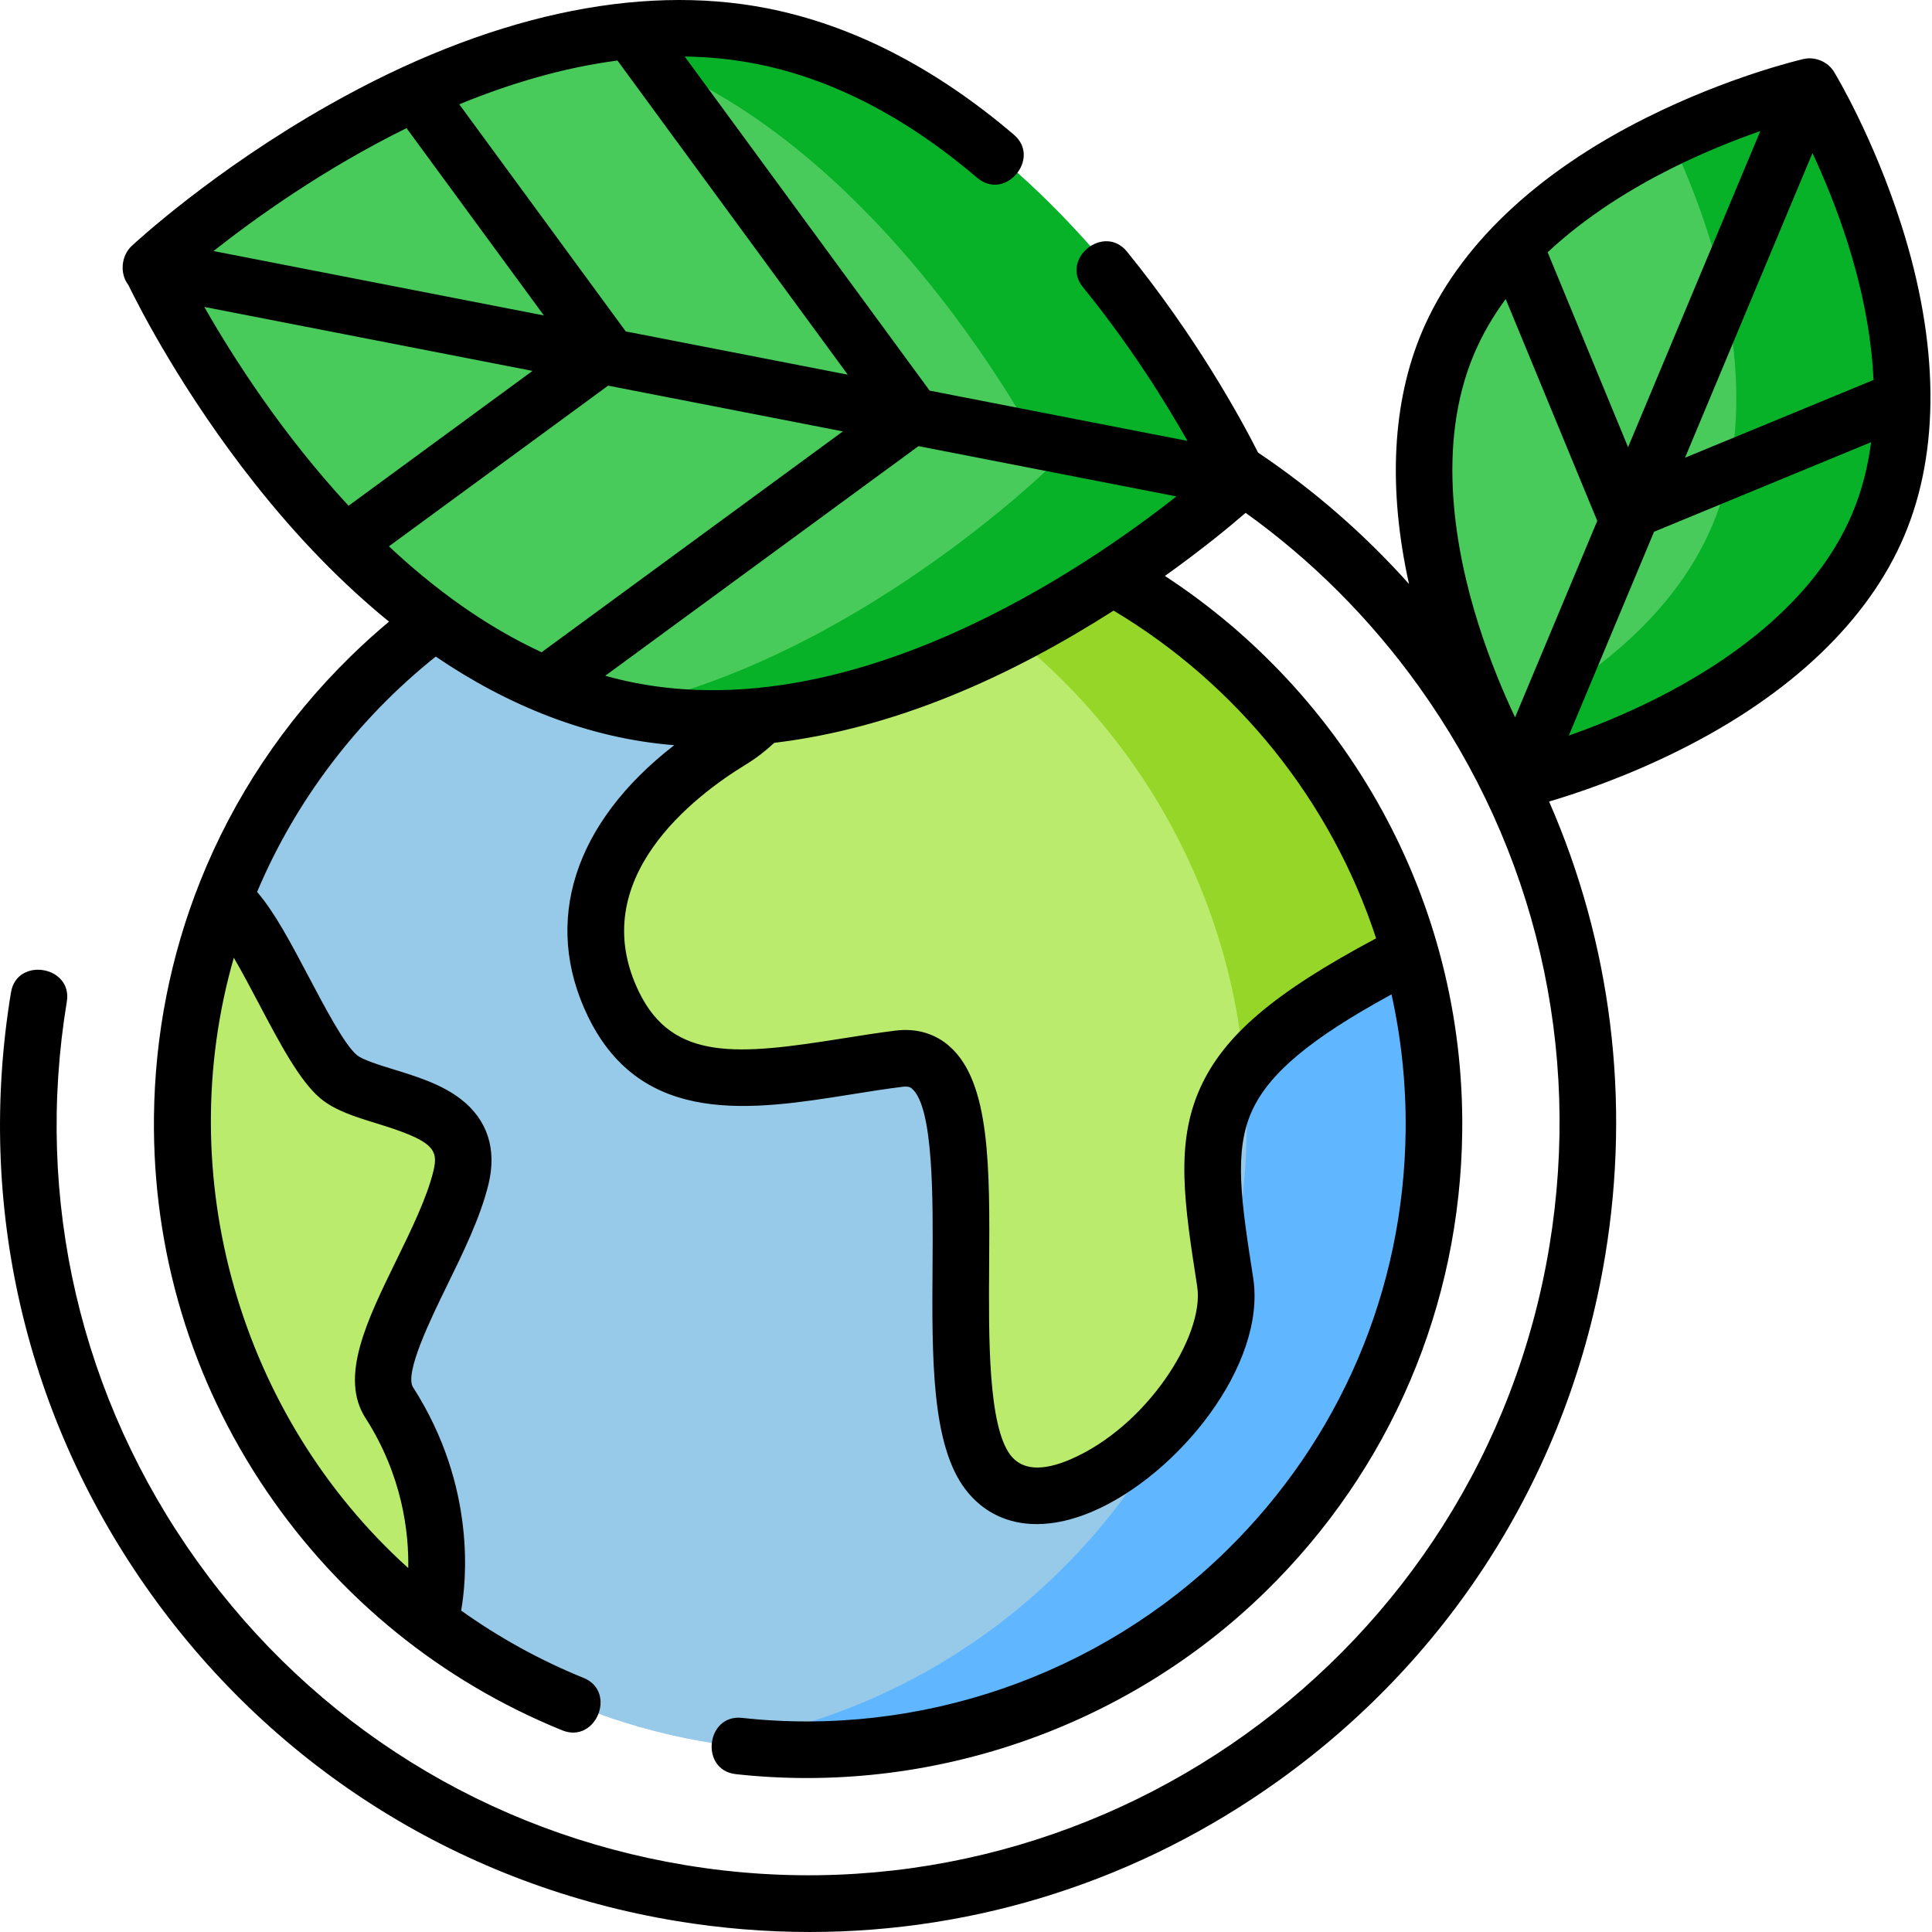
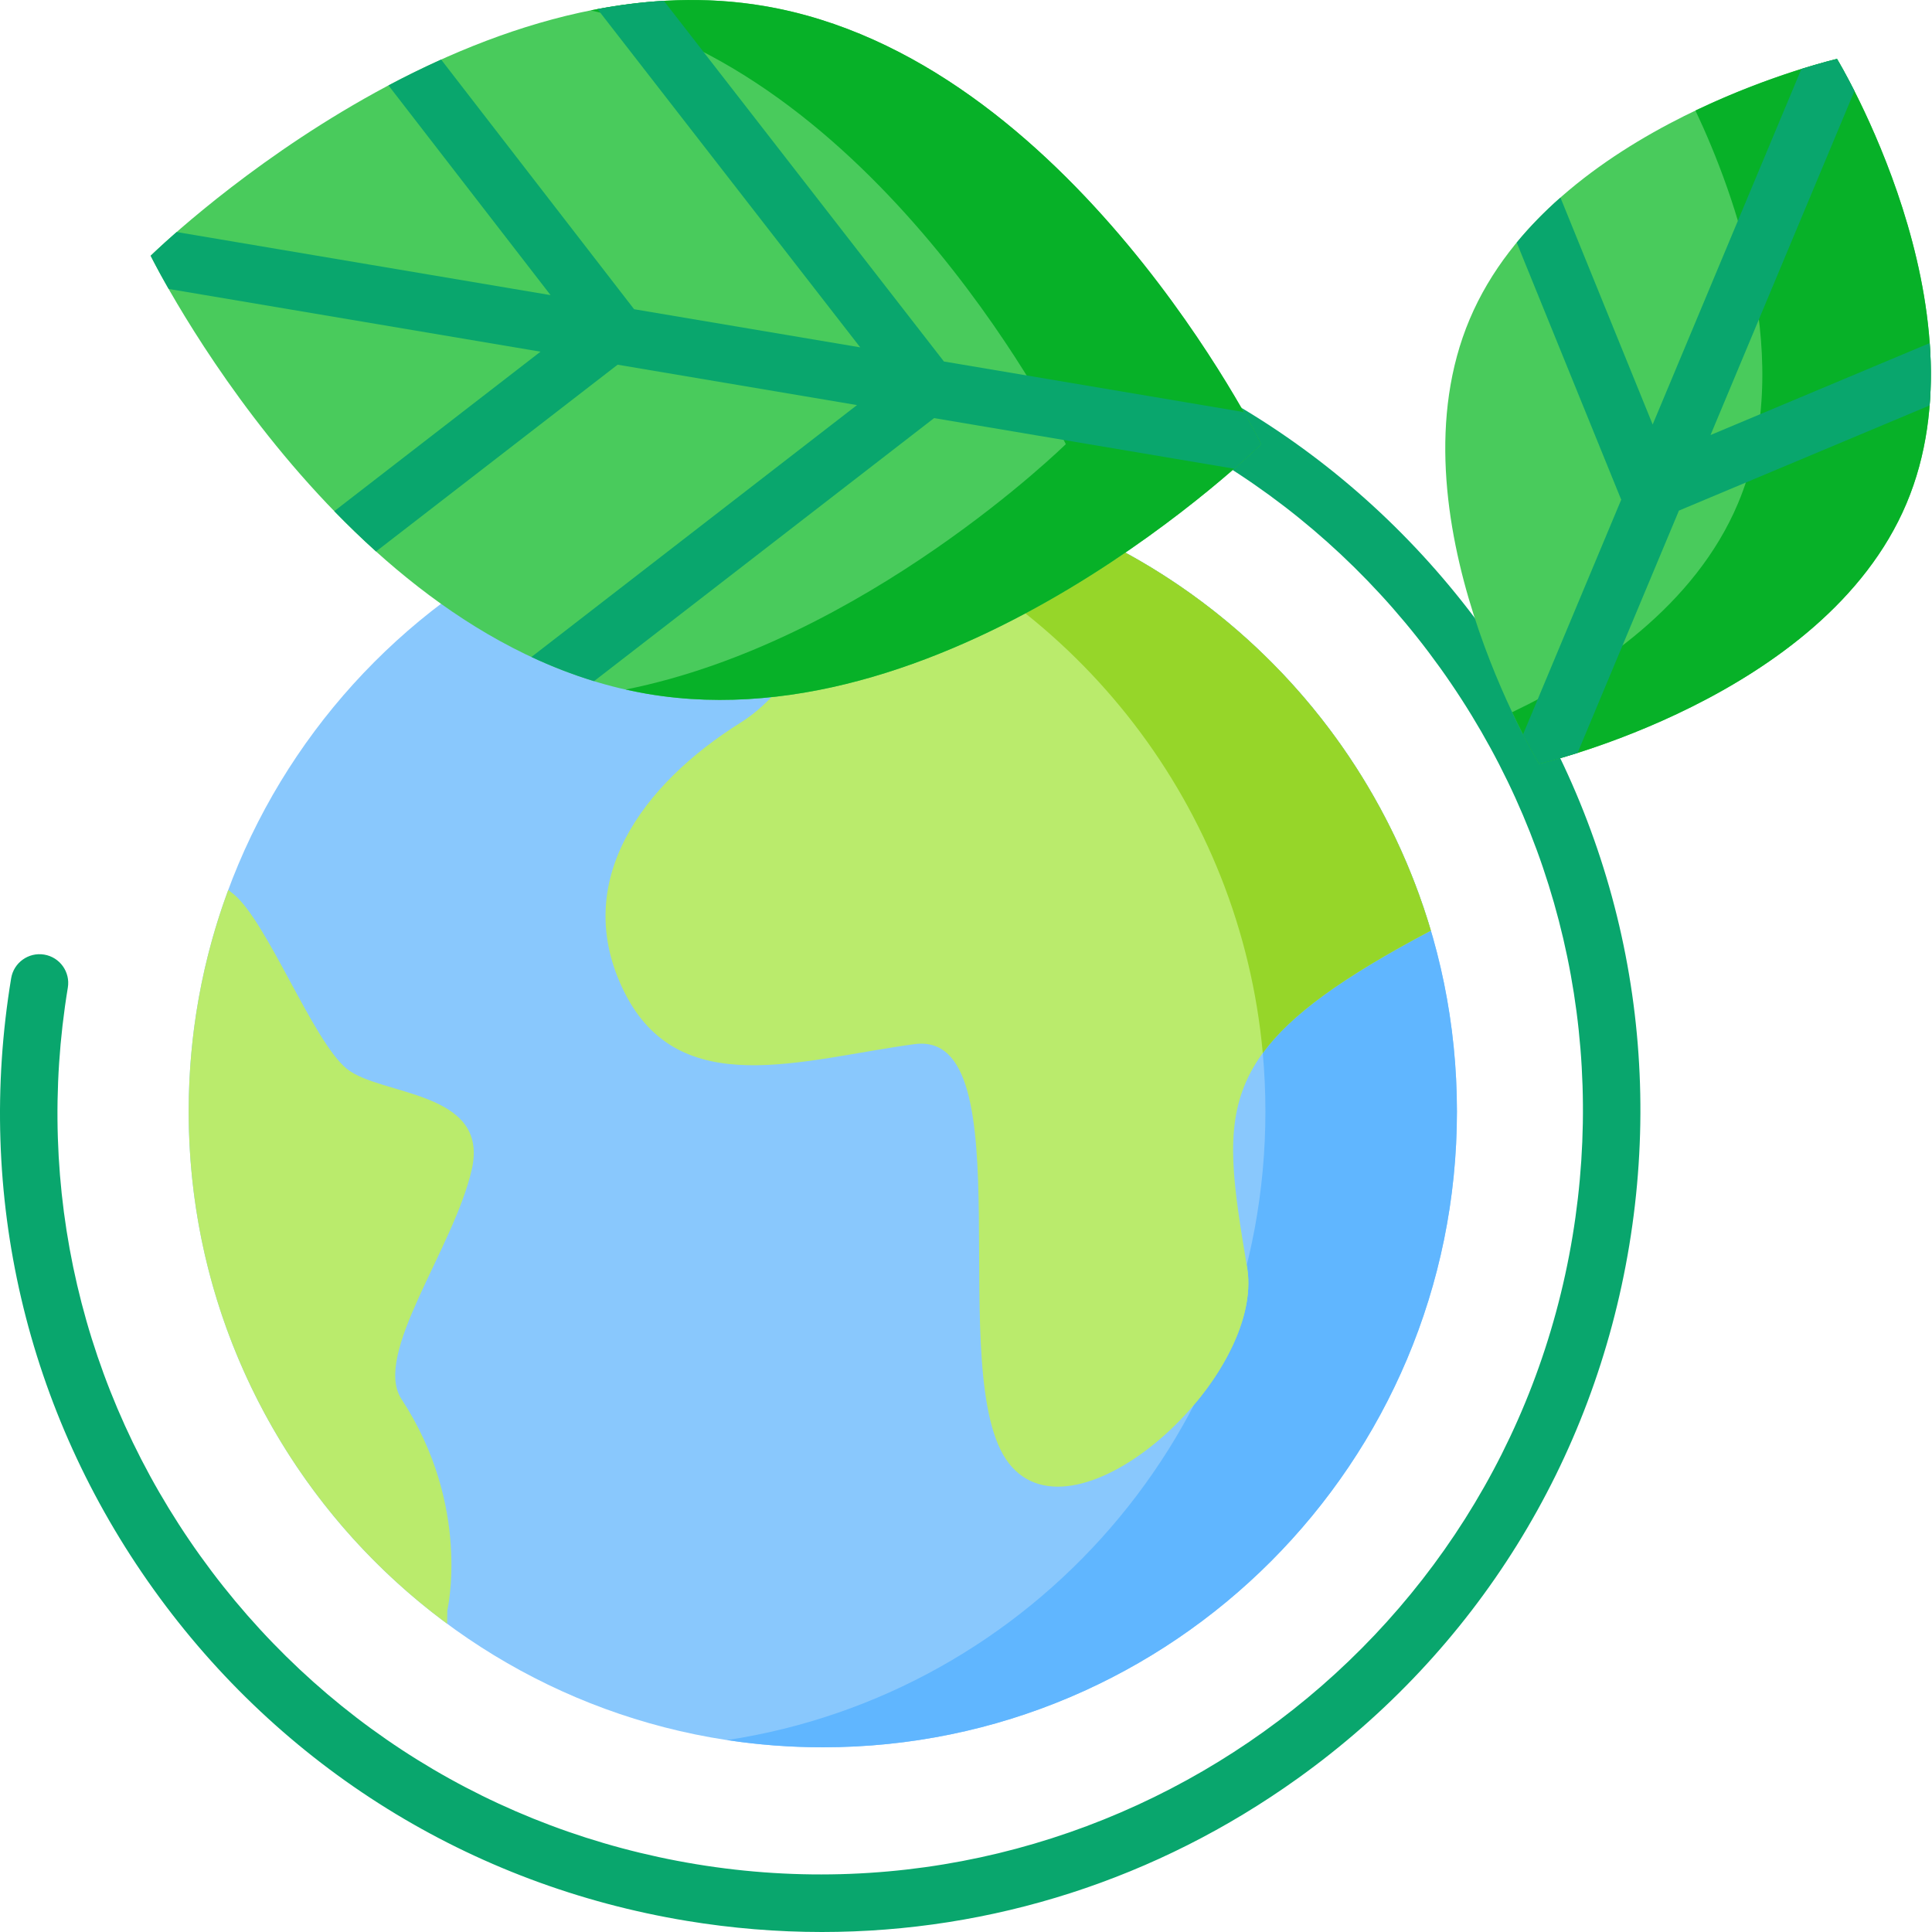
<svg xmlns="http://www.w3.org/2000/svg" height="512pt" viewBox="0 0 512 512" width="512pt">
-   <path d="m380.398 297.973c0-91.684-74.129-166.008-165.57-166.008s-165.566 74.324-165.566 166.008 74.125 166.008 165.566 166.008 165.57-74.324 165.57-166.008zm0 0" fill="#97c9e8" />
-   <path d="m214.828 131.965c-8.496 0-16.844.645-25 1.883 79.578 12.086 140.566 80.961 140.566 164.125 0 83.16-60.988 152.039-140.566 164.125 8.156 1.238 16.504 1.883 25 1.883 91.441 0 165.57-74.324 165.57-166.008s-74.129-166.008-165.57-166.008zm0 0" fill="#60b6ff" />
+   <path d="m386.102 294.555c0-93.059-75.238-168.496-168.051-168.496s-168.051 75.438-168.051 168.496c0 93.059 75.238 168.496 168.051 168.496s168.051-75.438 168.051-168.496zm0 0" fill="#89c8fd" />
+   <path d="m218.051 126.059c-8.625 0-17.102.652-25.375 1.91 80.77 12.266 142.672 82.176 142.672 166.586 0 84.41-61.902 154.32-142.672 166.586 8.273 1.258 16.75 1.91 25.375 1.91 92.812 0 168.051-75.438 168.051-168.496 0-93.059-75.238-168.496-168.051-168.496zm0 0" fill="#60b6ff" />
  <g fill="#baeb6c">
-     <path d="m193.309 196.48c-25.504 15.98-44.633 41.555-30.285 70.324 14.344 28.77 46.227 17.582 75.719 13.586 29.488-3.996 7.172 87.105 24.707 109.484 17.535 22.375 66.949-22.379 62.168-51.148-7.078-42.594-9.562-57.539 47.824-87.906l.156-.055c-19.344-65.5-77.895-114.098-148.398-118.469l-.008.25s-6.375 47.949-31.883 63.934zm0 0" />
-     <path d="m318.566 168.598c.008.008.02.016.031.023-.012-.008-.02-.016-.031-.023zm0 0" />
-     <path d="m338.809 187.961c.004.004.008.008.008.008s-.004-.004-.008-.008zm0 0" />
-     <path d="m104.84 373.09c-7.66-11.68 13.547-39.156 18.332-59.934 4.781-20.777-23.914-19.18-32.68-26.371-8.77-7.195-20.723-38.359-29.492-45.551l-1.402-1.109c-6.68 18.016-10.336 37.5-10.336 57.848 0 54.871 26.555 103.516 67.48 133.742l.051-3.48s6.379-27.172-11.953-55.145zm0 0" />
-     <path d="m325.617 338.727c-.035-.207-.07-.41-.102-.621-3.172 12.801-7.82 25.012-13.758 36.441 9.422-11.113 15.715-24.668 13.859-35.82zm0 0" />
+     <path d="m196.207 191.543c-25.887 16.223-45.305 42.176-30.742 71.379 14.562 29.199 46.922 17.844 76.855 13.789 29.934-4.055 7.281 88.414 25.078 111.125 17.797 22.711 67.953-22.711 63.102-51.914-7.188-43.234-9.707-58.402 48.539-89.223l.156-.059c-19.633-66.48-79.062-115.809-150.621-120.242l-.008.254s-6.473 48.668-32.359 64.891zm0 0" />
+     <path d="m323.34 163.238c.012.008.023.02.035.027-.012-.008-.023-.016-.035-.027zm0 0" />
+     <path d="m343.891 182.895c0 .004.004.008.008.008-.004-.004-.004-.004-.008-.008zm0 0" />
+     <path d="m106.41 370.801c-7.773-11.855 13.754-39.742 18.605-60.832 4.855-21.09-24.27-19.469-33.168-26.77-8.898-7.301-21.035-38.934-29.934-46.234l-1.422-1.121c-6.781 18.281-10.492 38.062-10.492 58.711 0 55.695 26.953 105.07 68.492 135.746l.051-3.531s6.473-27.578-12.133-55.969zm0 0" />
+     <path d="m330.5 335.922c-.035-.211-.07-.418-.105-.629-3.215 12.988-7.934 25.383-13.961 36.984 9.559-11.281 15.945-25.035 14.066-36.355zm0 0" />
  </g>
-   <path d="m225.199 132.297-.008.25s-.535 4.004-1.902 10.074c58.059 21.977 100.566 75.723 106.414 140.102 7.316-10.008 20.699-19.711 43.738-31.902l.156-.055c-19.348-65.5-77.898-114.098-148.398-118.469zm0 0" fill="#96d629" />
-   <path d="m169.074 188.938c-80.07-13.586-129.738-114.395-129.738-114.395s80.145-78.785 160.211-65.203c80.066 13.586 129.734 114.395 129.734 114.395s-80.145 78.785-160.207 65.203zm0 0" fill="#49cb5c" />
-   <path d="m199.547 9.344c-15.289-2.594-30.574-1.812-45.309 1.137 76.715 17.227 124.043 113.254 124.043 113.254s-52.465 51.562-114.902 64.062c1.883.426 3.777.812 5.695 1.141 80.062 13.582 160.207-65.203 160.207-65.203s-49.668-100.809-129.734-114.391zm0 0" fill="#07b128" />
-   <path d="m383.738 91.086c21.48-50.824 95.898-67.938 95.898-67.938s39.598 65.293 18.121 116.117c-21.477 50.824-95.898 67.934-95.898 67.934s-39.598-65.289-18.121-116.113zm0 0" fill="#49cb5c" />
-   <path d="m479.641 23.148s-16.926 3.898-36.961 13.48c10.277 21.777 26.574 65.969 11.078 102.637-11.238 26.586-36.961 43.945-58.941 54.457 3.969 8.406 7.043 13.477 7.043 13.477s74.422-17.109 95.898-67.934c21.48-50.824-18.117-116.117-18.117-116.117zm0 0" fill="#07b128" />
-   <path d="m503.898 59.672c-7.398-23.262-17.422-39.918-17.848-40.617-1.645-2.711-5.027-4.121-8.094-3.418-.793.184-19.727 4.602-41.562 15.508-29.48 14.719-50.074 34.367-59.562 56.816-7.898 18.691-9.031 41.547-3.43 66.793-11.934-13.328-25.359-24.988-39.992-34.805-4.469-8.828-16.285-30.562-34.758-53.277-6.082-7.477-17.785 1.906-11.641 9.461 12.449 15.309 21.816 30.363 27.676 40.707l-68.32-13.316-64.914-88.543c6.305.09 12.629.699 18.922 1.934 19.953 3.906 39.664 14.066 58.59 30.199 7.418 6.32 17.047-5.184 9.73-11.418-20.91-17.82-42.926-29.094-65.438-33.504-34.367-6.727-74.449 2.102-115.922 25.539-30.914 17.469-51.586 36.656-52.449 37.465-2.766 2.582-3.207 7.277-.891 10.297 3.031 6.219 14.52 28.652 33.641 52.805 11.273 14.242 23.16 26.43 35.457 36.445-3.492 2.926-6.895 5.988-10.184 9.211-17.574 17.191-31.031 37.469-39.867 59.637-7.809 19.59-12.008 40.66-12.242 62.379-.387 35.516 9.902 69.77 29.766 99.062 19.402 28.613 46.527 50.582 78.441 63.527 8.93 3.617 14.578-10.273 5.641-13.898-11.562-4.691-22.426-10.699-32.445-17.848 1.281-7.105 4.254-32.68-12.734-59.156-2.379-3.703 4.73-18.246 8.977-26.934 4.379-8.953 8.902-18.211 11.016-26.926 2.242-9.258-.281-17.031-7.297-22.484-5.152-4.004-11.891-6.074-17.832-7.902-3.859-1.188-8.234-2.531-9.797-3.836-3.219-2.695-8.477-12.66-12.699-20.664-4.688-8.879-9.152-17.328-13.707-22.531 10.254-24.352 26.723-45.898 47.348-62.383 18.84 12.836 40.344 21.691 63.199 23.484-26.508 20.539-35.082 46.766-22.824 71.961 14.312 29.418 43.77 24.719 69.762 20.578 4.496-.719 9.148-1.461 13.605-2.016 1.672-.211 2.176.246 2.512.543 5.691 5.062 5.523 29.242 5.402 46.898-.168 24.422-.324 47.488 8.773 59.332 4.641 6.039 11.176 9.125 18.836 9.125 4.59 0 9.578-1.105 14.809-3.348 22.621-9.688 46.137-38.844 42.551-61.914-3.137-20.168-5.211-33.492-.32-44.234 4.523-9.941 15.453-19.145 36.98-30.887 2.578 11.609 3.879 23.688 3.746 36.078-.461 42.293-17.367 81.879-47.602 111.457-33.789 33.055-81.281 49.379-128.258 44.203-9.574-1.039-11.227 13.855-1.641 14.91 51.422 5.664 103.41-12.211 140.387-48.391 33.102-32.383 51.609-75.715 52.113-122.02.668-61.398-30.836-115.793-78.793-147.125 9.91-7.066 17.293-13.176 21.387-16.723 17.484 12.543 32.992 27.996 45.895 46 30.977 43.227 43.262 95.926 34.598 148.395-17.891 108.309-120.555 181.879-228.883 163.984-52.473-8.668-98.426-37.242-129.402-80.469-30.977-43.227-43.262-95.93-34.598-148.395 1.559-9.441-13.234-11.918-14.797-2.445-9.32 56.422 3.895 113.094 37.199 159.578 33.309 46.48 82.73 77.211 139.152 86.531 11.801 1.949 23.613 2.91 35.344 2.91 44.344 0 87.48-13.77 124.242-40.109 46.488-33.309 77.223-82.723 86.539-139.145 6.828-41.344 1.543-82.82-14.867-120.328 7.574-2.234 20.465-6.57 34.582-13.621 29.477-14.719 50.074-34.367 59.559-56.816 9.492-22.453 9.227-50.914-.766-82.309zm-435.332 206.238c5.582 10.582 10.859 20.582 16.344 25.168 3.883 3.246 9.289 4.91 15.012 6.668 14.66 4.508 16.363 6.719 14.957 12.516-1.727 7.129-5.887 15.641-9.91 23.871-7.746 15.848-15.062 30.812-8.129 41.625 9.836 15.324 11.52 30.41 11.352 39.797-44.676-40.285-62.867-103.914-46.227-161.746 2.207 3.781 4.527 8.176 6.602 12.102zm362.891-147.398-21.316-51.656c10.371-9.699 22.406-17 32.656-22.141 8.73-4.379 17.039-7.656 23.699-9.977zm48.867-77.957c2.98 6.398 6.434 14.652 9.383 23.98 3.234 10.238 6.203 22.926 6.793 36.16l-49.953 20.609zm-89.676 53.246c2.211-5.23 5.07-10.082 8.375-14.559l24.266 58.797-21.777 52.066c-3.059-6.488-6.66-15.016-9.719-24.699-6.133-19.391-11.309-47.559-1.145-71.605zm48.051 91.426c-8.402 4.219-16.422 7.41-22.953 9.715l22.598-54.023 57.52-23.734c-.836 6.445-2.426 12.832-5.016 18.957-10.16 24.047-33.965 39.969-52.148 49.086zm-270.457-4.27c-2.652-.52-5.266-1.152-7.844-1.875l83.012-60.852 68.352 13.324c-24.898 19.617-85.496 60.77-143.52 49.402zm-75.867-46.93c-17.754-19.133-30.766-39.594-38.238-52.691l86.984 16.957zm15.363-100.07 36.395 49.641-87.547-17.066c11.02-8.703 29.215-21.77 51.152-32.574zm58.094 53.871-44.121-60.184c13.207-5.43 27.387-9.699 41.922-11.602l61.035 83.25zm-4.668 14.371 62.207 12.125-79.84 58.523c-15.055-6.953-28.605-16.949-40.461-28.062zm203.523 146.469c-27.039 14.406-40.281 25.723-46.562 39.527-6.746 14.82-4.273 30.73-.852 52.75 2.02 12.984-13.41 37.16-33.629 45.82-7.48 3.203-12.809 2.824-15.844-1.129-5.961-7.754-5.797-31.23-5.668-50.09.176-26.094.332-48.629-10.434-58.207-3.871-3.441-8.824-4.898-14.328-4.223-4.715.586-9.5 1.348-14.121 2.086-27.57 4.395-44.922 6.152-53.91-12.324-14.562-29.93 14.918-52.098 28.266-60.238 2.719-1.656 5.242-3.609 7.586-5.785 32.266-3.855 62.754-17.699 89.922-35.039 32.574 19.461 57.582 50.262 69.574 86.852zm0 0" />
+   <path d="m228.574 126.398-.008.254s-.539 4.062-1.93 10.223c58.93 22.305 102.074 76.859 108.012 142.203 7.426-10.156 21.008-20.008 44.391-32.379l.156-.059c-19.633-66.48-79.062-115.809-150.621-120.242zm0 0" fill="#96d629" />
+   <path d="m217.824 512c-11.902 0-23.891-.977-35.871-2.957-57.27-9.457-107.43-40.648-141.238-87.828-33.809-47.18-47.219-104.703-37.758-161.969.684-4.148 4.613-6.953 8.75-6.27 4.148.684 6.957 4.602 6.27 8.75-8.793 53.254 3.676 106.746 35.117 150.621s78.082 72.879 131.344 81.676c109.949 18.164 214.152-56.512 232.312-166.445 8.793-53.254-3.676-106.746-35.117-150.621-31.438-43.875-78.082-72.879-131.34-81.676-4.148-.684-6.957-4.602-6.273-8.75.688-4.148 4.613-6.953 8.75-6.27 57.273 9.457 107.434 40.648 141.238 87.828 33.809 47.18 47.219 104.703 37.762 161.969s-40.652 107.422-87.836 141.227c-37.316 26.734-81.098 40.715-126.109 40.715zm0 0" fill="#09a66d" />
+   <path d="m171.605 183.887c-81.266-13.789-131.68-116.109-131.68-116.109s81.348-79.965 162.613-66.18c81.266 13.785 131.68 116.105 131.68 116.105s-81.348 79.969-162.613 66.184zm0 0" fill="#49cb5c" />
+   <path d="m202.539 1.598c-15.52-2.633-31.035-1.84-45.992 1.156 77.871 17.484 125.906 114.949 125.906 114.949s-53.25 52.34-116.625 65.027c1.91.43 3.832.824 5.777 1.156 81.266 13.785 162.613-66.184 162.613-66.184s-50.414-102.32-131.68-116.105zm0 0" fill="#07b128" />
+   <path d="m329.625 109.207-79.473-13.406-74.234-95.586c-5.922.348-11.789 1.105-17.578 2.191l69.625 89.648-59.926-10.109-51.133-66.156c-4.797 2.164-9.461 4.461-13.957 6.844l42.957 55.578-99.09-16.719c-4.449 3.887-6.891 6.285-6.891 6.285s1.633 3.309 4.766 8.797l98.551 16.625-54.656 42.262c3.52 3.625 7.211 7.207 11.07 10.684l64.016-49.496 63.441 10.703-86.281 66.754c5.355 2.5 10.891 4.664 16.598 6.406l90.113-69.711 79.523 13.414c4.609-4.02 7.152-6.512 7.152-6.512s-1.574-3.188-4.594-8.496zm0 0" fill="#09a66d" />
+   <path d="m389.492 84.566c21.801-51.586 97.336-68.953 97.336-68.953s40.191 66.27 18.391 117.855c-21.797 51.586-97.336 68.953-97.336 68.953s-40.191-66.27-18.391-117.855zm0 0" fill="#49cb5c" />
+   <path d="m486.828 15.613s-17.176 3.953-37.512 13.68c10.434 22.102 26.973 66.957 11.242 104.176-11.402 26.984-37.512 44.605-59.82 55.273 4.027 8.531 7.148 13.68 7.148 13.68s75.535-17.367 97.336-68.953c21.797-51.586-18.395-117.855-18.395-117.855zm0 0" fill="#07b128" />
+   <path d="m511.395 90.922-58.086 24.367 38.137-91.176c-2.73-5.391-4.617-8.5-4.617-8.5s-3.594.828-9.441 2.656l-39.414 94.227-24.441-60.137c-4.141 3.652-8.047 7.621-11.59 11.922l27.695 68.145-26.016 62.195c2.539 4.957 4.262 7.801 4.262 7.801s3.906-.898 10.188-2.891l26.863-64.219 66.438-27.867c.441-5.52.418-11.055.023-16.523zm0 0" fill="#09a66d" />
</svg>
